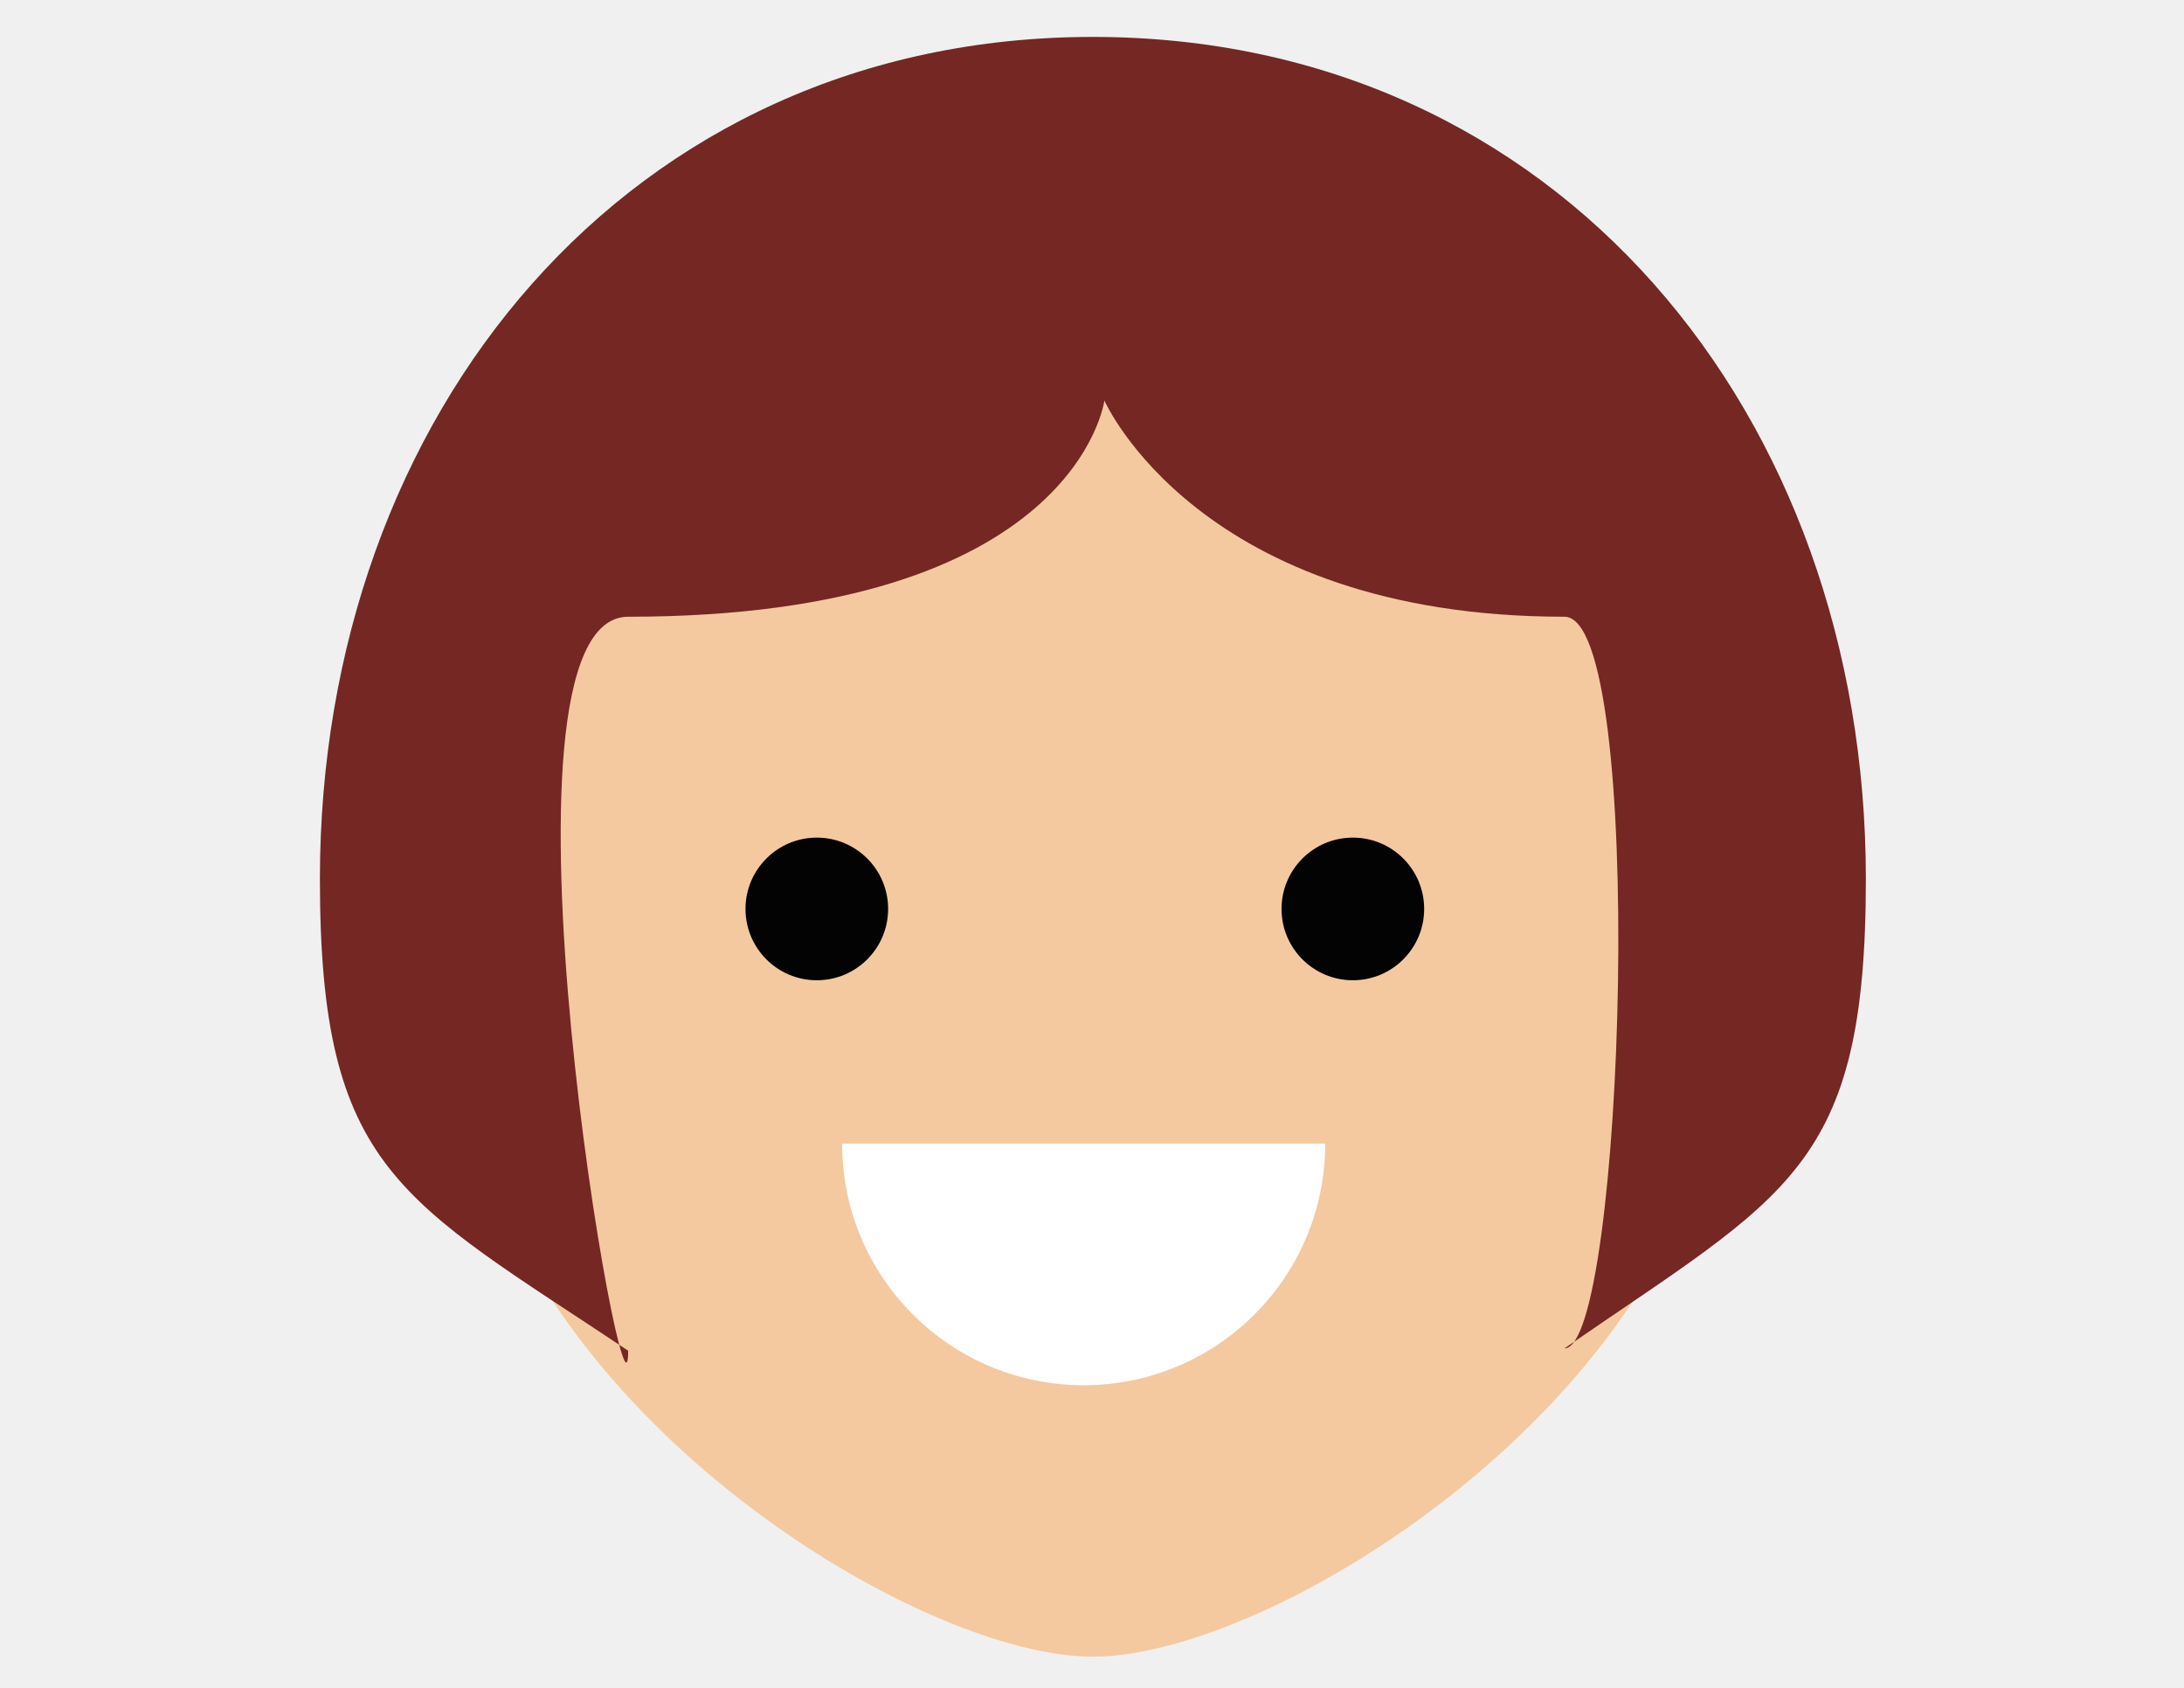
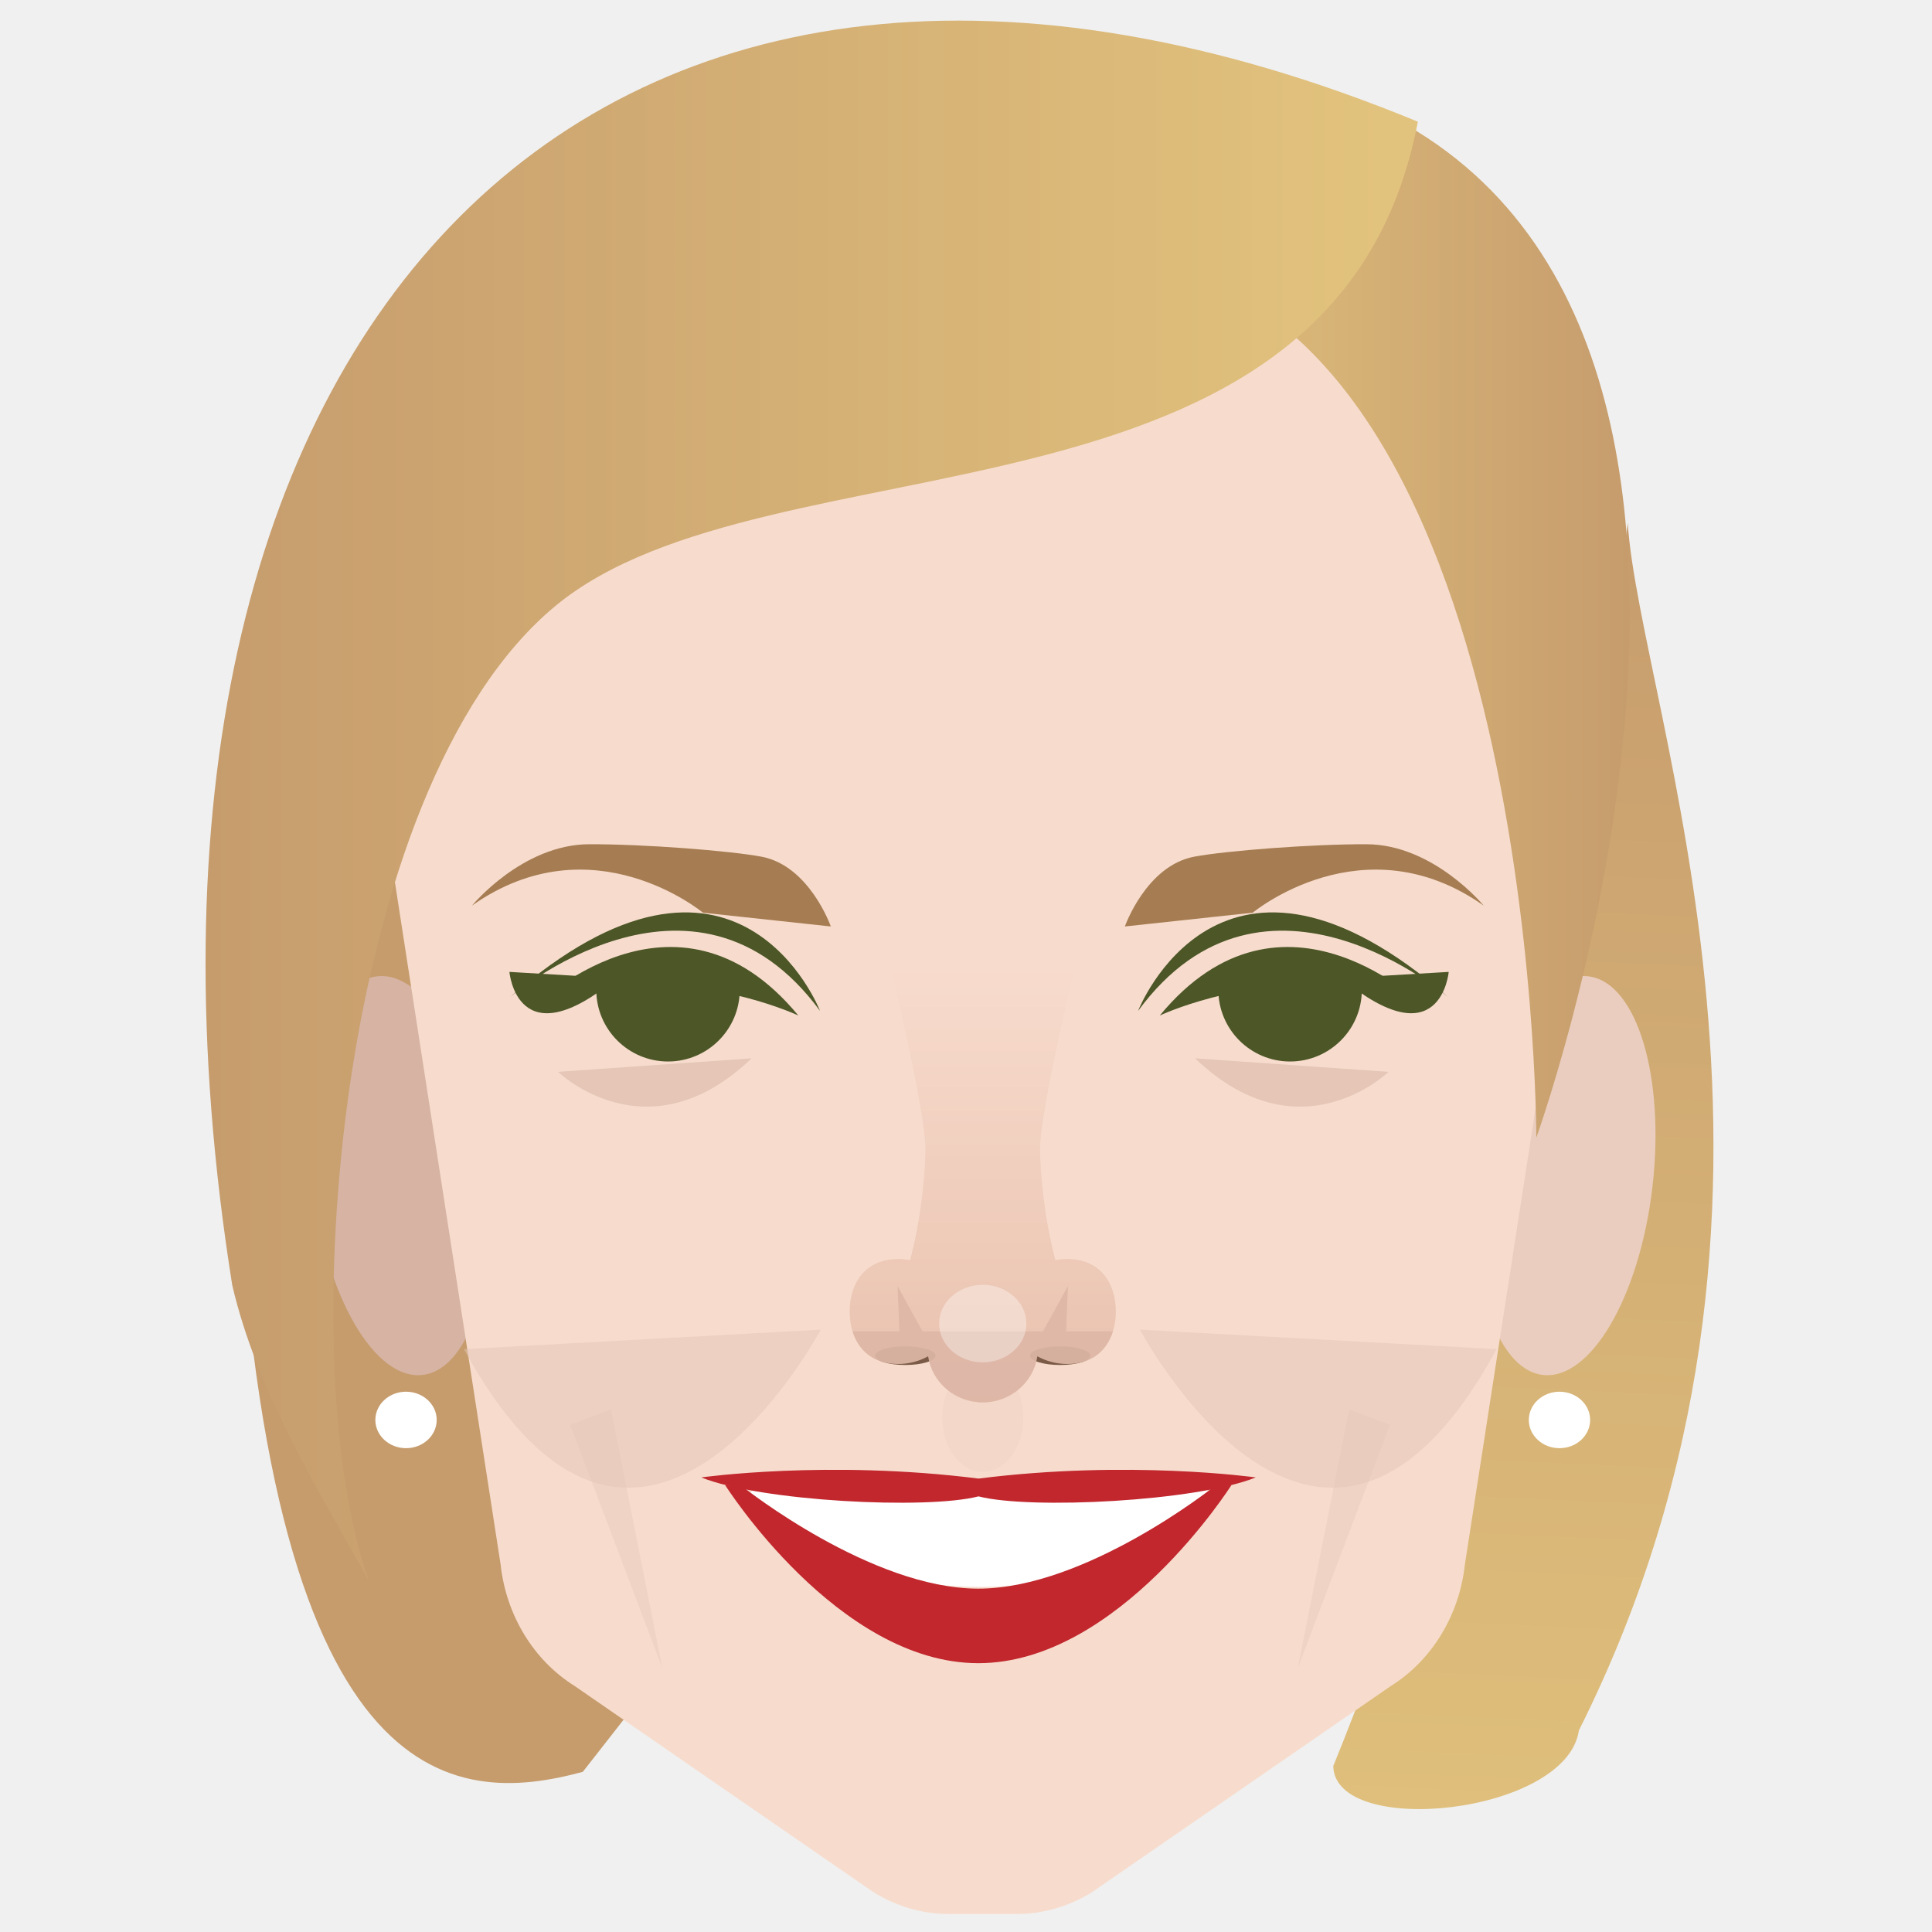
- <svg xmlns="http://www.w3.org/2000/svg" version="1.1" id="Layer_1" x="0px" y="0px" width="792px" height="612px" viewBox="0 0 792 612" enable-background="new 0 0 792 612" xml:space="preserve">
-   <g>
-     <path fill="#F4C9A0" d="M167.732,272.009v87.596v12.515c0,125.974,159.344,228.587,228.588,228.587S624.908,498.094,624.908,372.12   V272.009v-8.342c0-125.974-102.616-228.589-228.588-228.589c-125.975,0-228.588,102.615-228.588,228.589V272.009z" />
-     <path fill="#F4C9A0" d="M624.908,361.275c21.688,0,39.211-17.52,39.211-39.211s-17.522-39.211-39.211-39.211" />
-     <path fill="#F4C9A0" d="M167.732,361.275c-21.691,0-39.211-17.52-39.211-39.211s17.52-39.211,39.211-39.211V361.275z" />
-     <circle fill="#030303" cx="490.592" cy="329.574" r="25.862" />
-     <circle fill="#030303" cx="296.207" cy="329.574" r="25.862" />
-     <g>
-       <path fill="#FFFFFF" d="M392.981,502.267c-48.386,0-87.597-39.211-87.597-87.597h175.196    C480.581,463.056,441.37,502.267,392.981,502.267z" />
+ <svg xmlns="http://www.w3.org/2000/svg" version="1.1" id="Layer_1" x="0px" y="0px" viewBox="0 0 283.46 283.46" style="enable-background:new 0 0 283.46 283.46;" xml:space="preserve">
+   <defs id="defs131" />
+   <path style="fill:#c69c6d" d="M 85.51,259.96 C 66.587,265.09 38.672,264.15 34.561,165.798 30.45,67.446 68.155,-16.067 176.527,9.2 L 92.857,250.571 Z" id="path3" />
+   <linearGradient id="SVGID_1_" gradientUnits="userSpaceOnUse" x1="184.102" y1="214.809" x2="191.308" y2="53.847" gradientTransform="matrix(1.479442,0,0,1.479442,-73.06837,-3.598349)">
+     <stop offset="0.117" style="stop-color:#E2C37D" id="stop18" />
+     <stop offset="1" style="stop-color:#C69C6D" id="stop20" />
+   </linearGradient>
+   <path style="fill:url(#SVGID_1_)" d="m 238.815,76.693 c 1.777,27.438 31.496,100.094 -7.164,177.195 -1.799,12.348 -35.821,15.865 -36.036,5.221 32.511,-79.692 43.2,-182.416 43.2,-182.416 z" id="path22" />
+   <g id="g24" transform="matrix(1.479442,0,0,1.479442,-73.06837,-3.598349)">
+     <path style="fill:#d6b3a3" d="m 80.436,120.15 c -1.276,-10.913 1.544,-20.265 6.299,-20.888 4.755,-0.624 9.645,7.718 10.921,18.63 1.276,10.913 -1.544,20.265 -6.299,20.888 -4.755,0.623 -9.645,-7.717 -10.921,-18.63 z" id="path26" />
+     <path style="fill:#eacdbe" d="m 213.263,120.15 c 1.276,-10.913 -1.544,-20.265 -6.299,-20.888 -4.755,-0.624 -9.645,7.718 -10.921,18.63 -1.276,10.913 1.544,20.265 6.299,20.888 4.755,0.624 9.645,-7.717 10.921,-18.63 z" id="path28" />
+   </g>
+   <path style="fill:#f7dccd" d="M 222.845,60.757 144.188,20.073 65.53,60.757 57.849,124.538 c -0.123,1.583 -0.099,3.175 0.072,4.752 L 73.447,229.517 c 0.809,7.474 4.85,14.099 10.901,17.872 l 43.796,30.222 c 3.376,2.105 7.208,3.213 11.109,3.213 l 5.842,0 4.027,0 c 3.901,0 7.735,-1.108 11.109,-3.213 l 43.796,-30.222 c 6.049,-3.773 10.09,-10.398 10.901,-17.872 l 15.525,-100.228 c 0.172,-1.577 0.195,-3.169 0.072,-4.752 l -7.68,-63.78 z" id="path30" />
+   <g id="g32" transform="matrix(1.479442,0,0,1.479442,-73.06837,-3.598349)">
+     <g id="g34">
+       <path style="fill:#a67c52" d="m 107.806,86.156 c 5.444,-0.018 13.947,0.645 17.09,1.232 4.772,0.891 6.888,6.924 6.888,6.924 L 119.1,92.945 c 0,0 -10.971,-9.127 -22.906,-0.699 -0.002,0 4.992,-6.068 11.612,-6.09 z" id="path36" />
    </g>
-     <g>
-       <path fill="#742723" d="M676.633,318.729c0-168.521-111.791-305.34-280.312-305.34s-280.312,136.819-280.312,305.34    c0,105.952,29.197,115.963,111.791,171.024c0,44.216-55.061-266.129,0-266.129c162.68,0,172.69-78.422,172.69-78.422    s34.206,78.422,166.853,78.422c30.036,0,21.691,265.292,0,265.292C648.266,433.022,676.633,423.845,676.633,318.729z" />
+     <g id="g38">
+       <path style="fill:#a67c52" d="m 196.533,92.246 c -11.935,-8.428 -22.906,0.699 -22.906,0.699 l -12.684,1.367 c 0,0 2.116,-6.033 6.888,-6.924 3.143,-0.587 11.645,-1.25 17.09,-1.232 6.619,0.022 11.612,6.09 11.612,6.09 z" id="path40" />
    </g>
  </g>
+   <g id="g42" transform="matrix(1.479442,0,0,1.479442,-73.06837,-3.598349)">
+     <path style="fill:#e5c6b7" d="m 167.906,107.387 19.193,1.339 c 0.001,0 -8.833,8.598 -19.193,-1.339 z" id="path44" />
+     <path style="fill:#e5c6b7" d="m 123.929,107.387 -19.193,1.339 c -0.001,0 8.833,8.598 19.193,-1.339 z" id="path46" />
+   </g>
+   <g id="g48" transform="matrix(1.479442,0,0,1.479442,-73.06837,-3.598349)">
+     <ellipse style="fill:#ffffff" cx="89.655" cy="143.25" rx="3.041" ry="2.8" id="ellipse50" />
+     <ellipse style="fill:#ffffff" cx="204.045" cy="143.25" rx="3.041" ry="2.8" id="ellipse52" />
+   </g>
+   <path style="fill:#ffffff" d="m 177.827,220.011 c 0,-4.305 -15.238,-2.774 -34.035,-2.774 -18.796,0 -34.035,-1.531 -34.035,2.774 0,4.305 15.238,12.815 34.035,12.815 18.796,0 34.035,-8.511 34.035,-12.815 z" id="path54" />
+   <path style="fill:#c1272d" d="m 177.91,218.272 c 0,0 -18.669,14.814 -34.379,14.814 -15.712,0 -34.379,-14.814 -34.379,-14.814 l -2.775,-0.404 c 0,0 16.536,26.152 37.156,26.152 20.62,0 37.156,-26.152 37.156,-26.152 l -2.778,0.404 z" id="path56" />
+   <path style="fill:#c1272d" d="m 184.247,216.766 c 0,0 -18.592,-2.626 -40.679,0.169 -22.087,-2.795 -40.679,-0.169 -40.679,-0.169 8.705,3.509 33.043,4.745 40.679,2.78 7.634,1.963 31.972,0.728 40.679,-2.78 z" id="path58" />
+   <linearGradient id="SVGID_2_" gradientUnits="userSpaceOnUse" x1="159.111" y1="61.951" x2="211.004" y2="61.951" gradientTransform="matrix(1.479442,0,0,1.479442,-73.06837,-3.598349)">
+     <stop offset="0.024" style="stop-color:#E2C37D" id="stop61" />
+     <stop offset="1" style="stop-color:#C69C6D" id="stop63" />
+   </linearGradient>
+   <path style="fill:url(#SVGID_2_)" d="m 162.327,37.968 c 63.154,2.721 63.082,128.939 63.082,128.939 0,0 52.764,-146.432 -48.882,-157.707 L 162.327,37.968 Z" id="path65" />
+   <linearGradient id="SVGID_3_" gradientUnits="userSpaceOnUse" x1="190" y1="81.863" x2="69.773" y2="81.863" gradientTransform="matrix(1.479442,0,0,1.479442,-73.06837,-3.598349)">
+     <stop offset="0.024" style="stop-color:#E2C37D" id="stop68" />
+     <stop offset="1" style="stop-color:#C69C6D" id="stop70" />
+   </linearGradient>
+   <path style="fill:url(#SVGID_3_)" d="m 34.071,188.553 c 3.66,15.731 12.62,30.012 20.092,43.45 C 42.768,201.106 49.021,115.691 81.533,88.867 112.986,62.917 196.067,80.441 208.026,17.854 87.821,-31.708 11.63,47.442 34.071,188.553 Z" id="path72" />
+   <g id="g74" transform="matrix(1.479442,0,0,1.479442,-73.06837,-3.598349)">
+     <path style="opacity:0.52;fill:#e5c6b7" d="m 95.401,136.226 35.389,-1.936 c 0,0 -17.982,33.962 -35.389,1.936 z" id="path76" />
+     <path style="opacity:0.52;fill:#e5c6b7" d="m 197.815,136.226 -35.389,-1.936 c 0,0 17.981,33.962 35.389,1.936 z" id="path78" />
+   </g>
+   <g id="g80" transform="matrix(1.479442,0,0,1.479442,-73.06837,-3.598349)">
+     <polygon style="opacity:0.41;fill:#e5c6b7" points="187.233,143.742 183.185,142.209 178.082,167.9 " id="polygon82" />
+     <polygon style="opacity:0.41;fill:#e5c6b7" points="105.935,143.742 109.982,142.209 115.085,167.9 " id="polygon84" />
+   </g>
+   <g style="opacity:0.69" id="g86" transform="matrix(1.479442,0,0,1.479442,-73.06837,-3.598349)">
+     <ellipse style="opacity:0.36;fill:#e5c6b7" cx="146.85" cy="143.015" rx="4.017" ry="5.381" id="ellipse88" />
+     <linearGradient id="SVGID_4_" gradientUnits="userSpaceOnUse" x1="146.85" y1="141.505" x2="146.85" y2="97.194">
+       <stop offset="0" style="stop-color:#E2B59F" id="stop91" />
+       <stop offset="1" style="stop-color:#F7DCCD" id="stop93" />
+     </linearGradient>
+     <path style="fill:url(#SVGID_4_)" d="m 155.245,127.287 c -0.407,0 -0.804,0.039 -1.188,0.111 -1.126,-4.181 -1.519,-8.812 -1.519,-11.073 0,-3.795 3.579,-18.498 3.579,-18.498 l -9.159,-0.618 0,-0.015 -0.109,0.007 -0.109,-0.007 0,0.015 -9.159,0.618 c 0,0 3.579,14.703 3.579,18.498 0,2.261 -0.392,6.892 -1.519,11.073 -0.383,-0.072 -0.781,-0.111 -1.188,-0.111 -3.192,0 -4.804,2.331 -4.804,5.207 0,2.876 1.613,5.207 4.804,5.207 1.094,0 2.108,-0.285 2.979,-0.762 0.396,2.583 2.667,4.566 5.417,4.566 2.75,0 5.021,-1.983 5.417,-4.566 0.871,0.477 1.885,0.762 2.979,0.762 3.192,0 4.804,-2.331 4.804,-5.207 0,-2.876 -1.612,-5.207 -4.804,-5.207 z" id="path95" />
+     <g id="g97">
+       <ellipse style="fill:#42210b" cx="154.526" cy="136.878" rx="2.992" ry="0.924" id="ellipse99" />
+       <ellipse style="fill:#42210b" cx="139.173" cy="136.878" rx="2.992" ry="0.924" id="ellipse101" />
+     </g>
+     <path style="opacity:0.92;fill:#d1a695" d="m 155.112,134.466 0.187,-4.488 -2.472,4.488 -11.955,0 -2.472,-4.488 0.187,4.488 -4.649,0 c 0.592,1.897 2.099,3.235 4.515,3.235 1.094,0 2.108,-0.285 2.979,-0.762 0.396,2.583 2.667,4.566 5.417,4.566 2.75,0 5.021,-1.983 5.417,-4.566 0.871,0.477 1.885,0.762 2.979,0.762 2.416,0 3.923,-1.338 4.515,-3.235 l -4.648,0 z" id="path103" />
+   </g>
+   <g id="g105" transform="matrix(1.479442,0,0,1.479442,-73.06837,-3.598349)">
+     <g id="g107">
+       <path style="fill:#4c5626" d="m 99.861,101.404 c 0,0 18.29,-15.839 30.853,1.283 0.001,0 -8.184,-21.103 -30.853,-1.283 z" id="path109" />
+       <path style="fill:#4c5626" d="m 102.214,102.4 c 0,0 14.101,-14.101 26.346,0.742 0,0 -7.873,-3.718 -17.406,-2.927 -2.886,0.239 -5.923,0.892 -8.94,2.185 z" id="path111" />
+       <path style="fill:#4c5626" d="M 110.545,99.445 99.909,98.817 c 0,0 0.759,8.792 10.636,0.628 z" id="path113" />
+       <path style="fill:#4c5626" d="m 108.887,98.345 c -0.234,0.705 -0.366,1.457 -0.366,2.241 0,3.93 3.186,7.116 7.116,7.116 3.93,0 7.116,-3.186 7.116,-7.116 0,-0.391 -0.04,-0.771 -0.1,-1.144 l -13.766,-1.097 z" id="path115" />
+     </g>
+     <g id="g117">
+       <path style="fill:#4c5626" d="m 193.106,101.404 c 0,0 -18.29,-15.839 -30.853,1.283 0,0 8.185,-21.103 30.853,-1.283 z" id="path119" />
+       <path style="fill:#4c5626" d="m 190.754,102.4 c 0,0 -14.101,-14.101 -26.346,0.742 0,0 7.873,-3.718 17.406,-2.927 2.885,0.239 5.923,0.892 8.94,2.185 z" id="path121" />
+       <path style="fill:#4c5626" d="m 182.423,99.445 10.636,-0.628 c 0,0 -0.759,8.792 -10.636,0.628 z" id="path123" />
+       <path style="fill:#4c5626" d="m 184.08,98.345 c 0.234,0.705 0.366,1.457 0.366,2.241 0,3.93 -3.186,7.116 -7.116,7.116 -3.93,0 -7.116,-3.186 -7.116,-7.116 0,-0.391 0.04,-0.771 0.1,-1.144 l 13.766,-1.097 z" id="path125" />
+     </g>
+   </g>
+   <ellipse style="opacity:0.35;fill:#ffffff" cx="144.188" cy="194.188" rx="6.397" ry="5.684" id="ellipse127" />
</svg>
